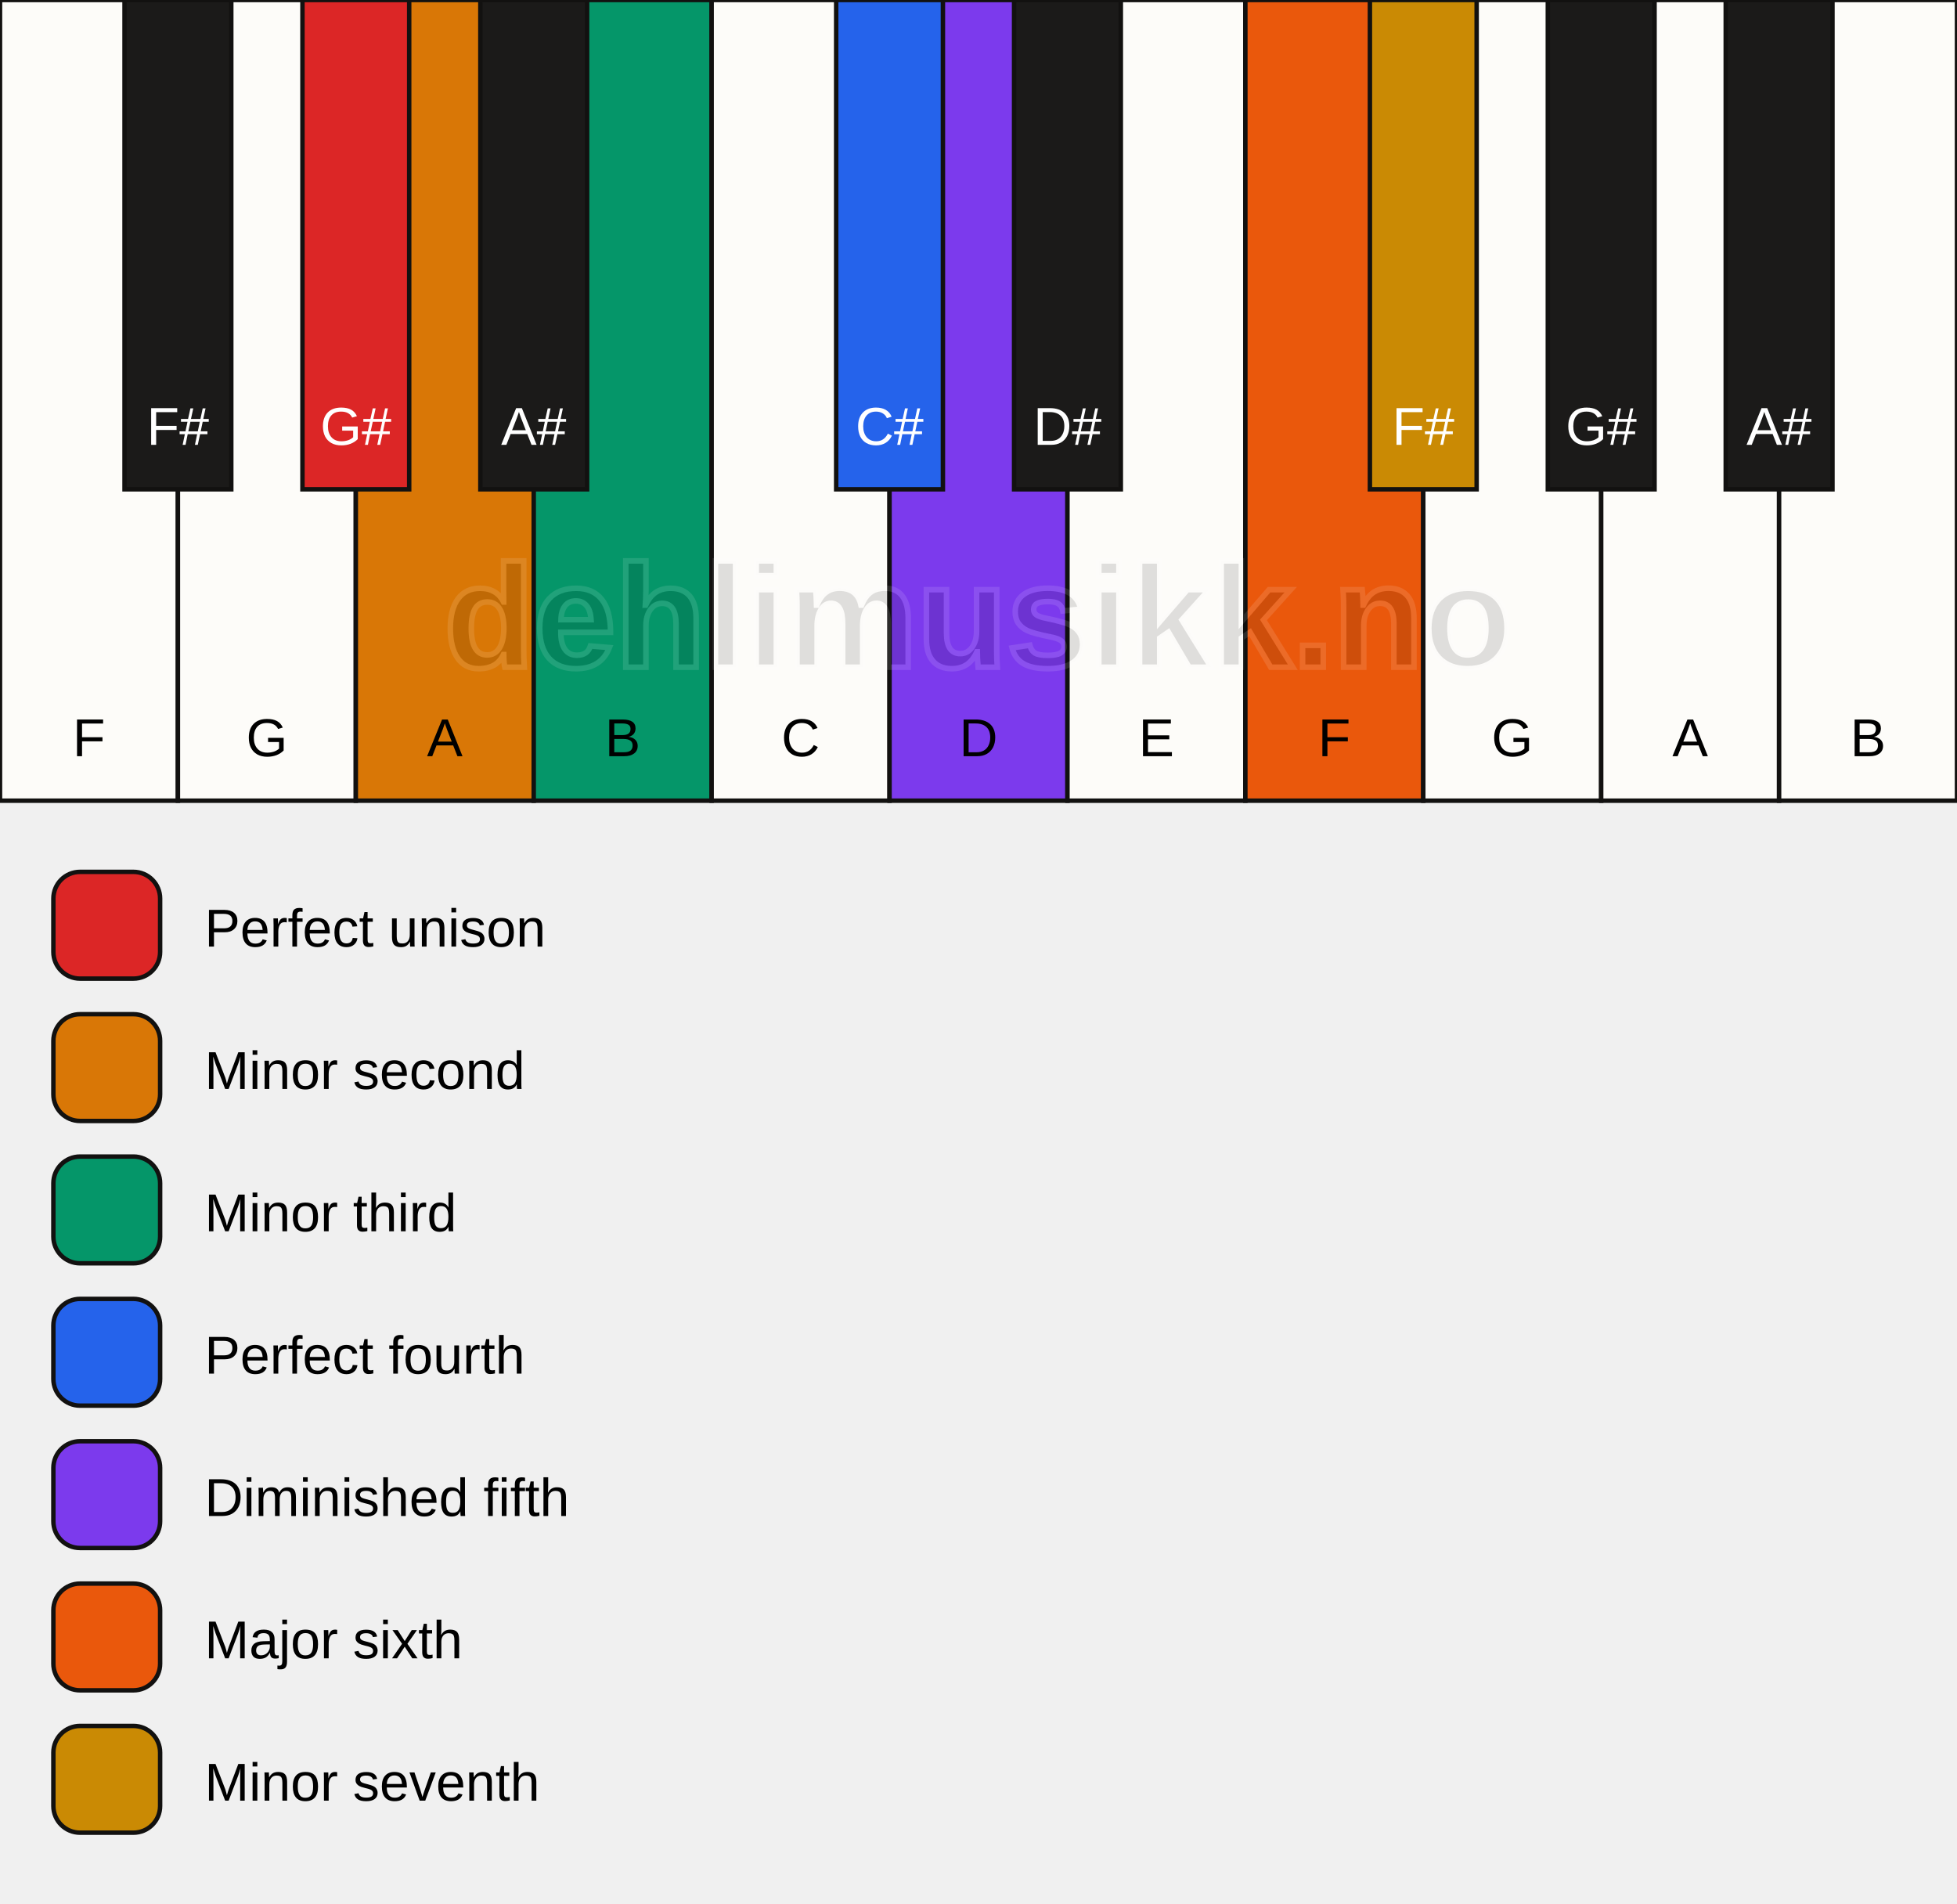
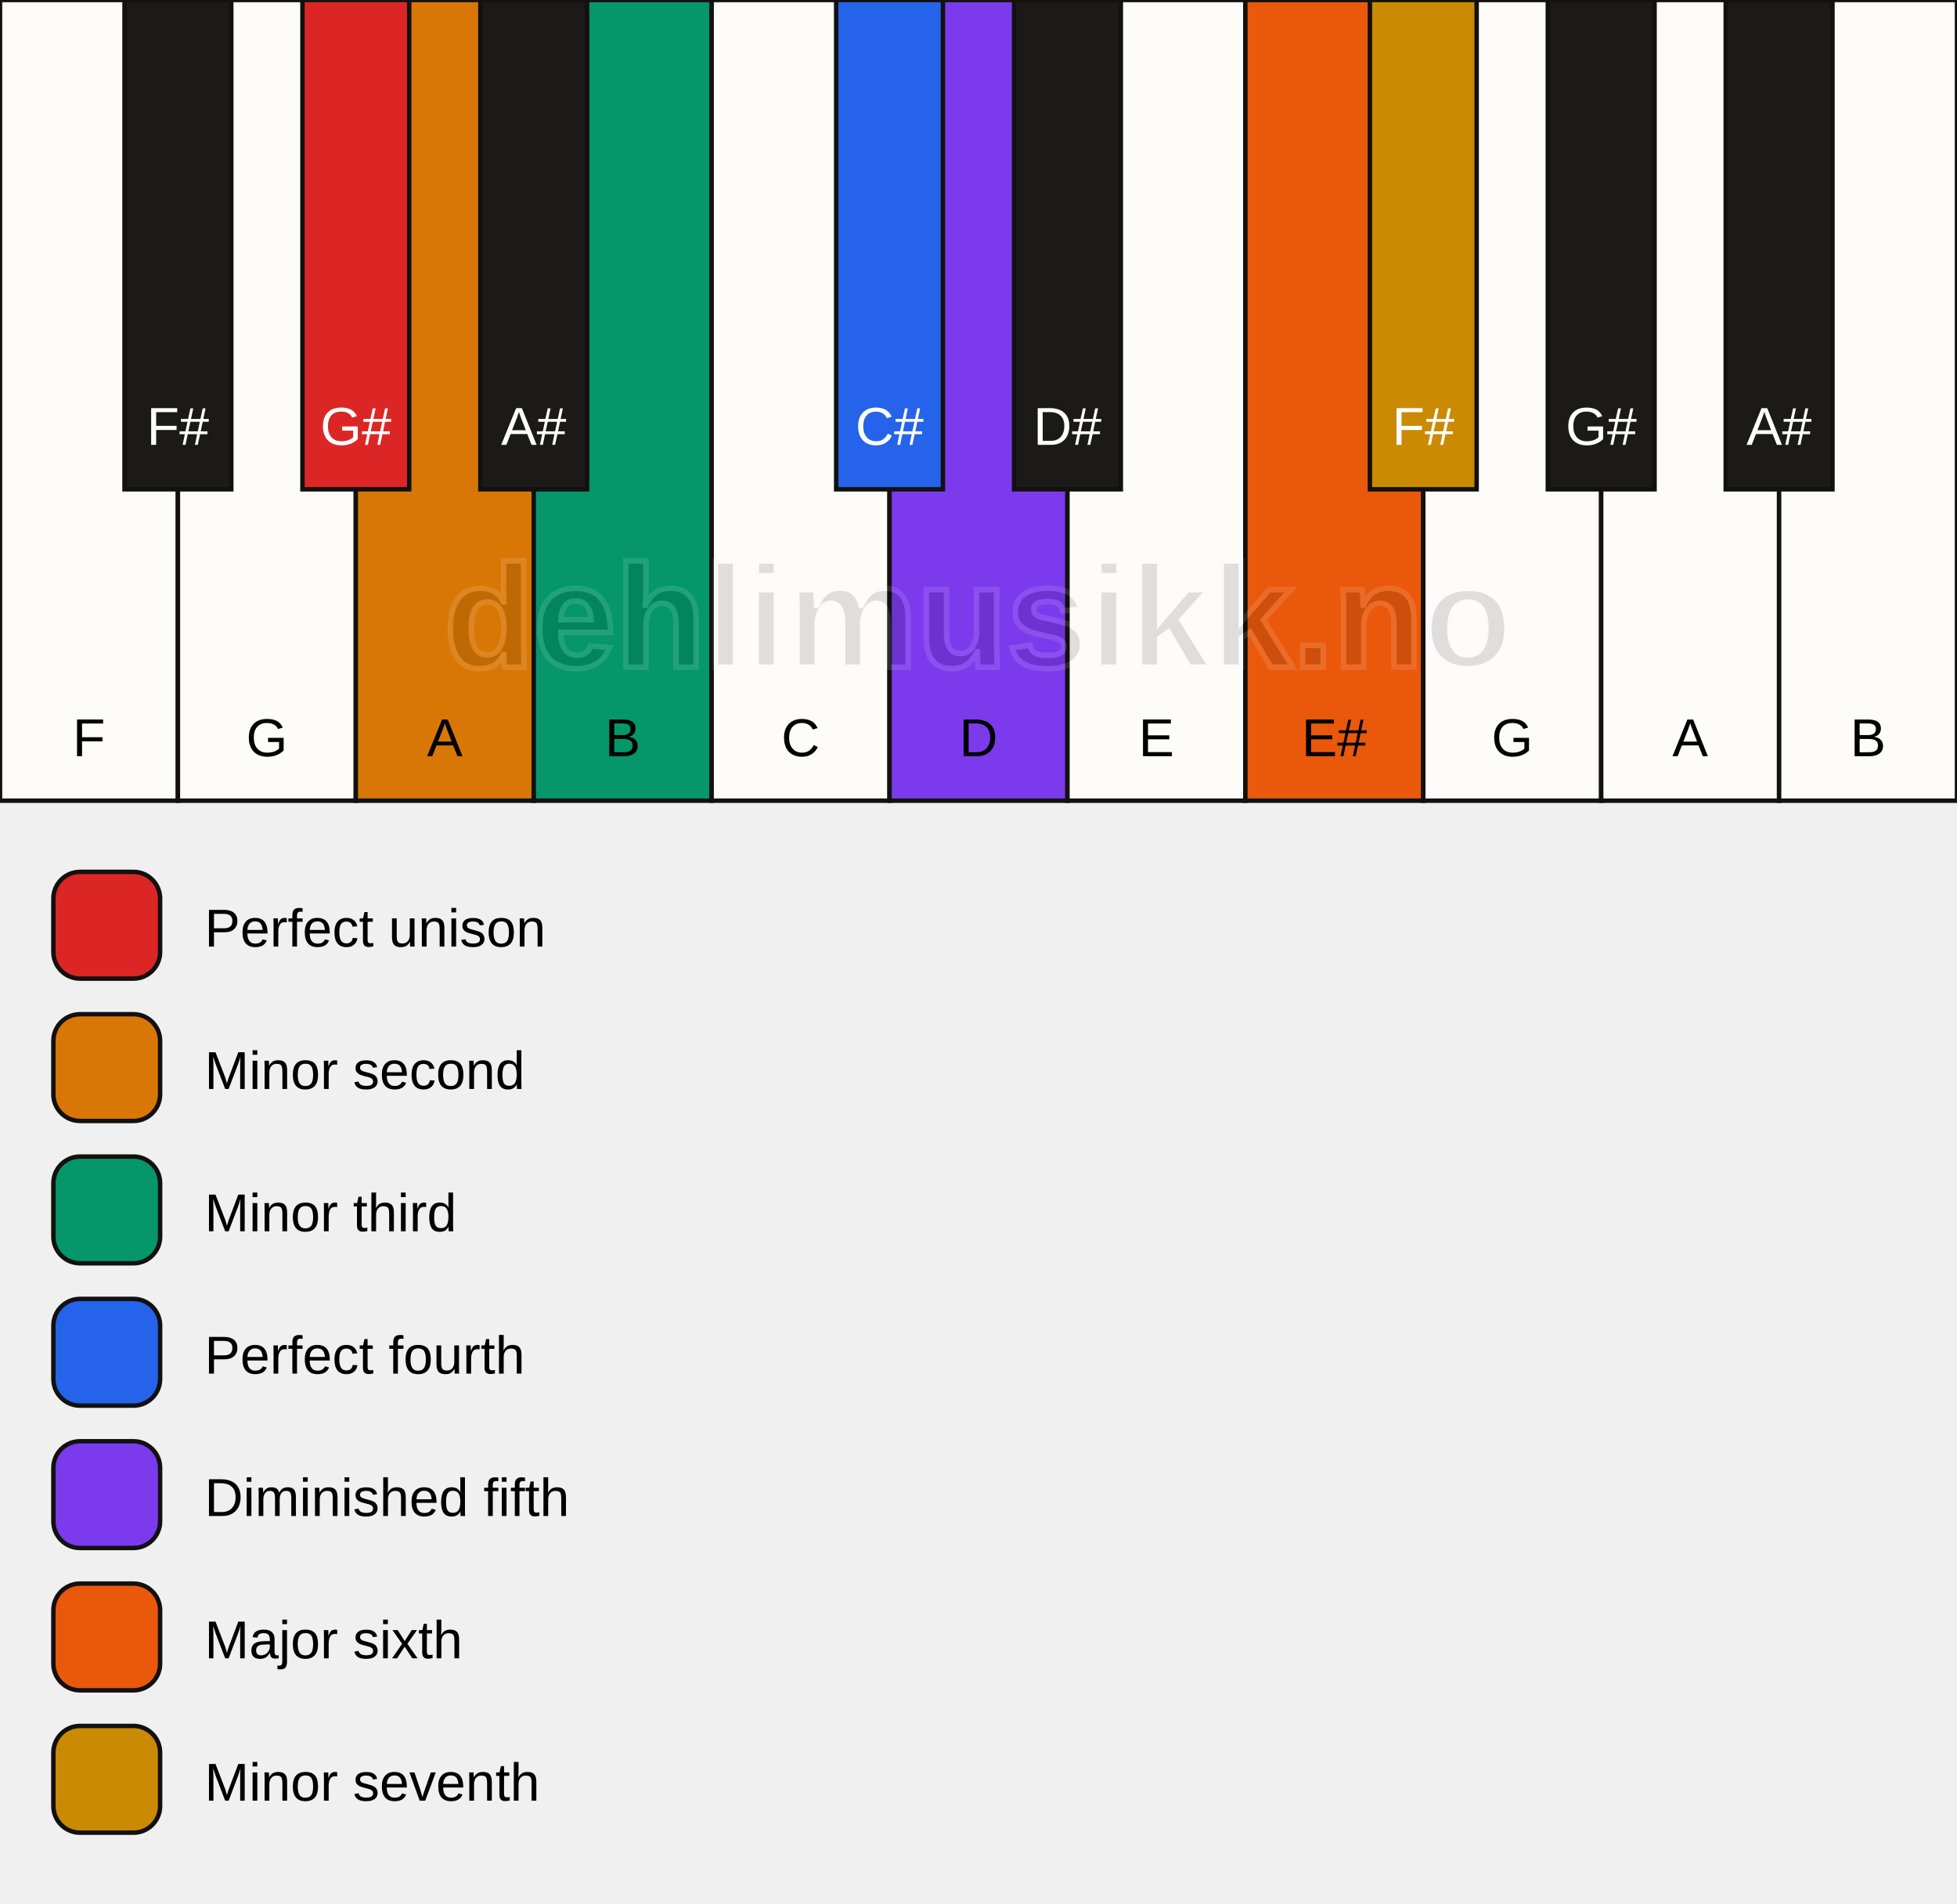
<svg xmlns="http://www.w3.org/2000/svg" width="440" height="428">
  <rect x="0" y="0" width="40" height="180" fill="#fdfcf9" stroke="#121110" />
  <text x="20" y="170" font-size="12" font-family="Arial, sans-serif" text-anchor="middle" fill="#000">
            F
          </text>
  <rect x="40" y="0" width="40" height="180" fill="#fdfcf9" stroke="#121110" />
  <text x="60" y="170" font-size="12" font-family="Arial, sans-serif" text-anchor="middle" fill="#000">
            G
          </text>
  <rect x="80" y="0" width="40" height="180" fill="#d97706" stroke="#121110" />
  <text x="100" y="170" font-size="12" font-family="Arial, sans-serif" text-anchor="middle" fill="#000">
            A
          </text>
  <rect x="120" y="0" width="40" height="180" fill="#059669" stroke="#121110" />
  <text x="140" y="170" font-size="12" font-family="Arial, sans-serif" text-anchor="middle" fill="#000">
            B
          </text>
  <rect x="160" y="0" width="40" height="180" fill="#fdfcf9" stroke="#121110" />
  <text x="180" y="170" font-size="12" font-family="Arial, sans-serif" text-anchor="middle" fill="#000">
            C
          </text>
  <rect x="200" y="0" width="40" height="180" fill="#7c3aed" stroke="#121110" />
  <text x="220" y="170" font-size="12" font-family="Arial, sans-serif" text-anchor="middle" fill="#000">
            D
          </text>
  <rect x="240" y="0" width="40" height="180" fill="#fdfcf9" stroke="#121110" />
  <text x="260" y="170" font-size="12" font-family="Arial, sans-serif" text-anchor="middle" fill="#000">
            E
          </text>
  <rect x="280" y="0" width="40" height="180" fill="#ea580c" stroke="#121110" />
  <text x="300" y="170" font-size="12" font-family="Arial, sans-serif" text-anchor="middle" fill="#000">
-             F
+             E#
          </text>
  <rect x="320" y="0" width="40" height="180" fill="#fdfcf9" stroke="#121110" />
  <text x="340" y="170" font-size="12" font-family="Arial, sans-serif" text-anchor="middle" fill="#000">
            G
          </text>
  <rect x="360" y="0" width="40" height="180" fill="#fdfcf9" stroke="#121110" />
  <text x="380" y="170" font-size="12" font-family="Arial, sans-serif" text-anchor="middle" fill="#000">
            A
          </text>
  <rect x="400" y="0" width="40" height="180" fill="#fdfcf9" stroke="#121110" />
  <text x="420" y="170" font-size="12" font-family="Arial, sans-serif" text-anchor="middle" fill="#000">
            B
          </text>
  <rect x="28" y="0" width="24" height="110" fill="#1b1a19" stroke="#121110" />
  <text x="40" y="100" font-size="12" font-family="Arial, sans-serif" text-anchor="middle" fill="#fff">
            F#
          </text>
  <rect x="68" y="0" width="24" height="110" fill="#dc2626" stroke="#121110" />
  <text x="80" y="100" font-size="12" font-family="Arial, sans-serif" text-anchor="middle" fill="#fff">
            G#
          </text>
  <rect x="108" y="0" width="24" height="110" fill="#1b1a19" stroke="#121110" />
  <text x="120" y="100" font-size="12" font-family="Arial, sans-serif" text-anchor="middle" fill="#fff">
            A#
          </text>
  <rect x="188" y="0" width="24" height="110" fill="#2563eb" stroke="#121110" />
  <text x="200" y="100" font-size="12" font-family="Arial, sans-serif" text-anchor="middle" fill="#fff">
            C#
          </text>
  <rect x="228" y="0" width="24" height="110" fill="#1b1a19" stroke="#121110" />
  <text x="240" y="100" font-size="12" font-family="Arial, sans-serif" text-anchor="middle" fill="#fff">
            D#
          </text>
  <rect x="308" y="0" width="24" height="110" fill="#ca8a04" stroke="#121110" />
  <text x="320" y="100" font-size="12" font-family="Arial, sans-serif" text-anchor="middle" fill="#fff">
            F#
          </text>
  <rect x="348" y="0" width="24" height="110" fill="#1b1a19" stroke="#121110" />
  <text x="360" y="100" font-size="12" font-family="Arial, sans-serif" text-anchor="middle" fill="#fff">
            G#
          </text>
  <rect x="388" y="0" width="24" height="110" fill="#1b1a19" stroke="#121110" />
  <text x="400" y="100" font-size="12" font-family="Arial, sans-serif" text-anchor="middle" fill="#fff">
            A#
          </text>
  <text x="220" y="150" font-size="33" font-family="Arial, sans-serif" font-weight="bold" text-anchor="middle" fill="#000" opacity="0.12" stroke="#fff" stroke-width="1.25" stroke-opacity="0.95">
        dehlimusikk.no
      </text>
  <rect x="12" y="196" width="24" height="24" fill="#dc2626" stroke="#121110" rx="6" />
  <text x="46" y="212.8" font-size="12" font-family="Arial, sans-serif" text-anchor="start" fill="#000">Perfect unison</text>
  <rect x="12" y="228" width="24" height="24" fill="#d97706" stroke="#121110" rx="6" />
  <text x="46" y="244.8" font-size="12" font-family="Arial, sans-serif" text-anchor="start" fill="#000">Minor second</text>
  <rect x="12" y="260" width="24" height="24" fill="#059669" stroke="#121110" rx="6" />
  <text x="46" y="276.8" font-size="12" font-family="Arial, sans-serif" text-anchor="start" fill="#000">Minor third</text>
  <rect x="12" y="292" width="24" height="24" fill="#2563eb" stroke="#121110" rx="6" />
  <text x="46" y="308.8" font-size="12" font-family="Arial, sans-serif" text-anchor="start" fill="#000">Perfect fourth</text>
  <rect x="12" y="324" width="24" height="24" fill="#7c3aed" stroke="#121110" rx="6" />
  <text x="46" y="340.8" font-size="12" font-family="Arial, sans-serif" text-anchor="start" fill="#000">Diminished fifth</text>
  <rect x="12" y="356" width="24" height="24" fill="#ea580c" stroke="#121110" rx="6" />
  <text x="46" y="372.8" font-size="12" font-family="Arial, sans-serif" text-anchor="start" fill="#000">Major sixth</text>
  <rect x="12" y="388" width="24" height="24" fill="#ca8a04" stroke="#121110" rx="6" />
  <text x="46" y="404.8" font-size="12" font-family="Arial, sans-serif" text-anchor="start" fill="#000">Minor seventh</text>
</svg>
